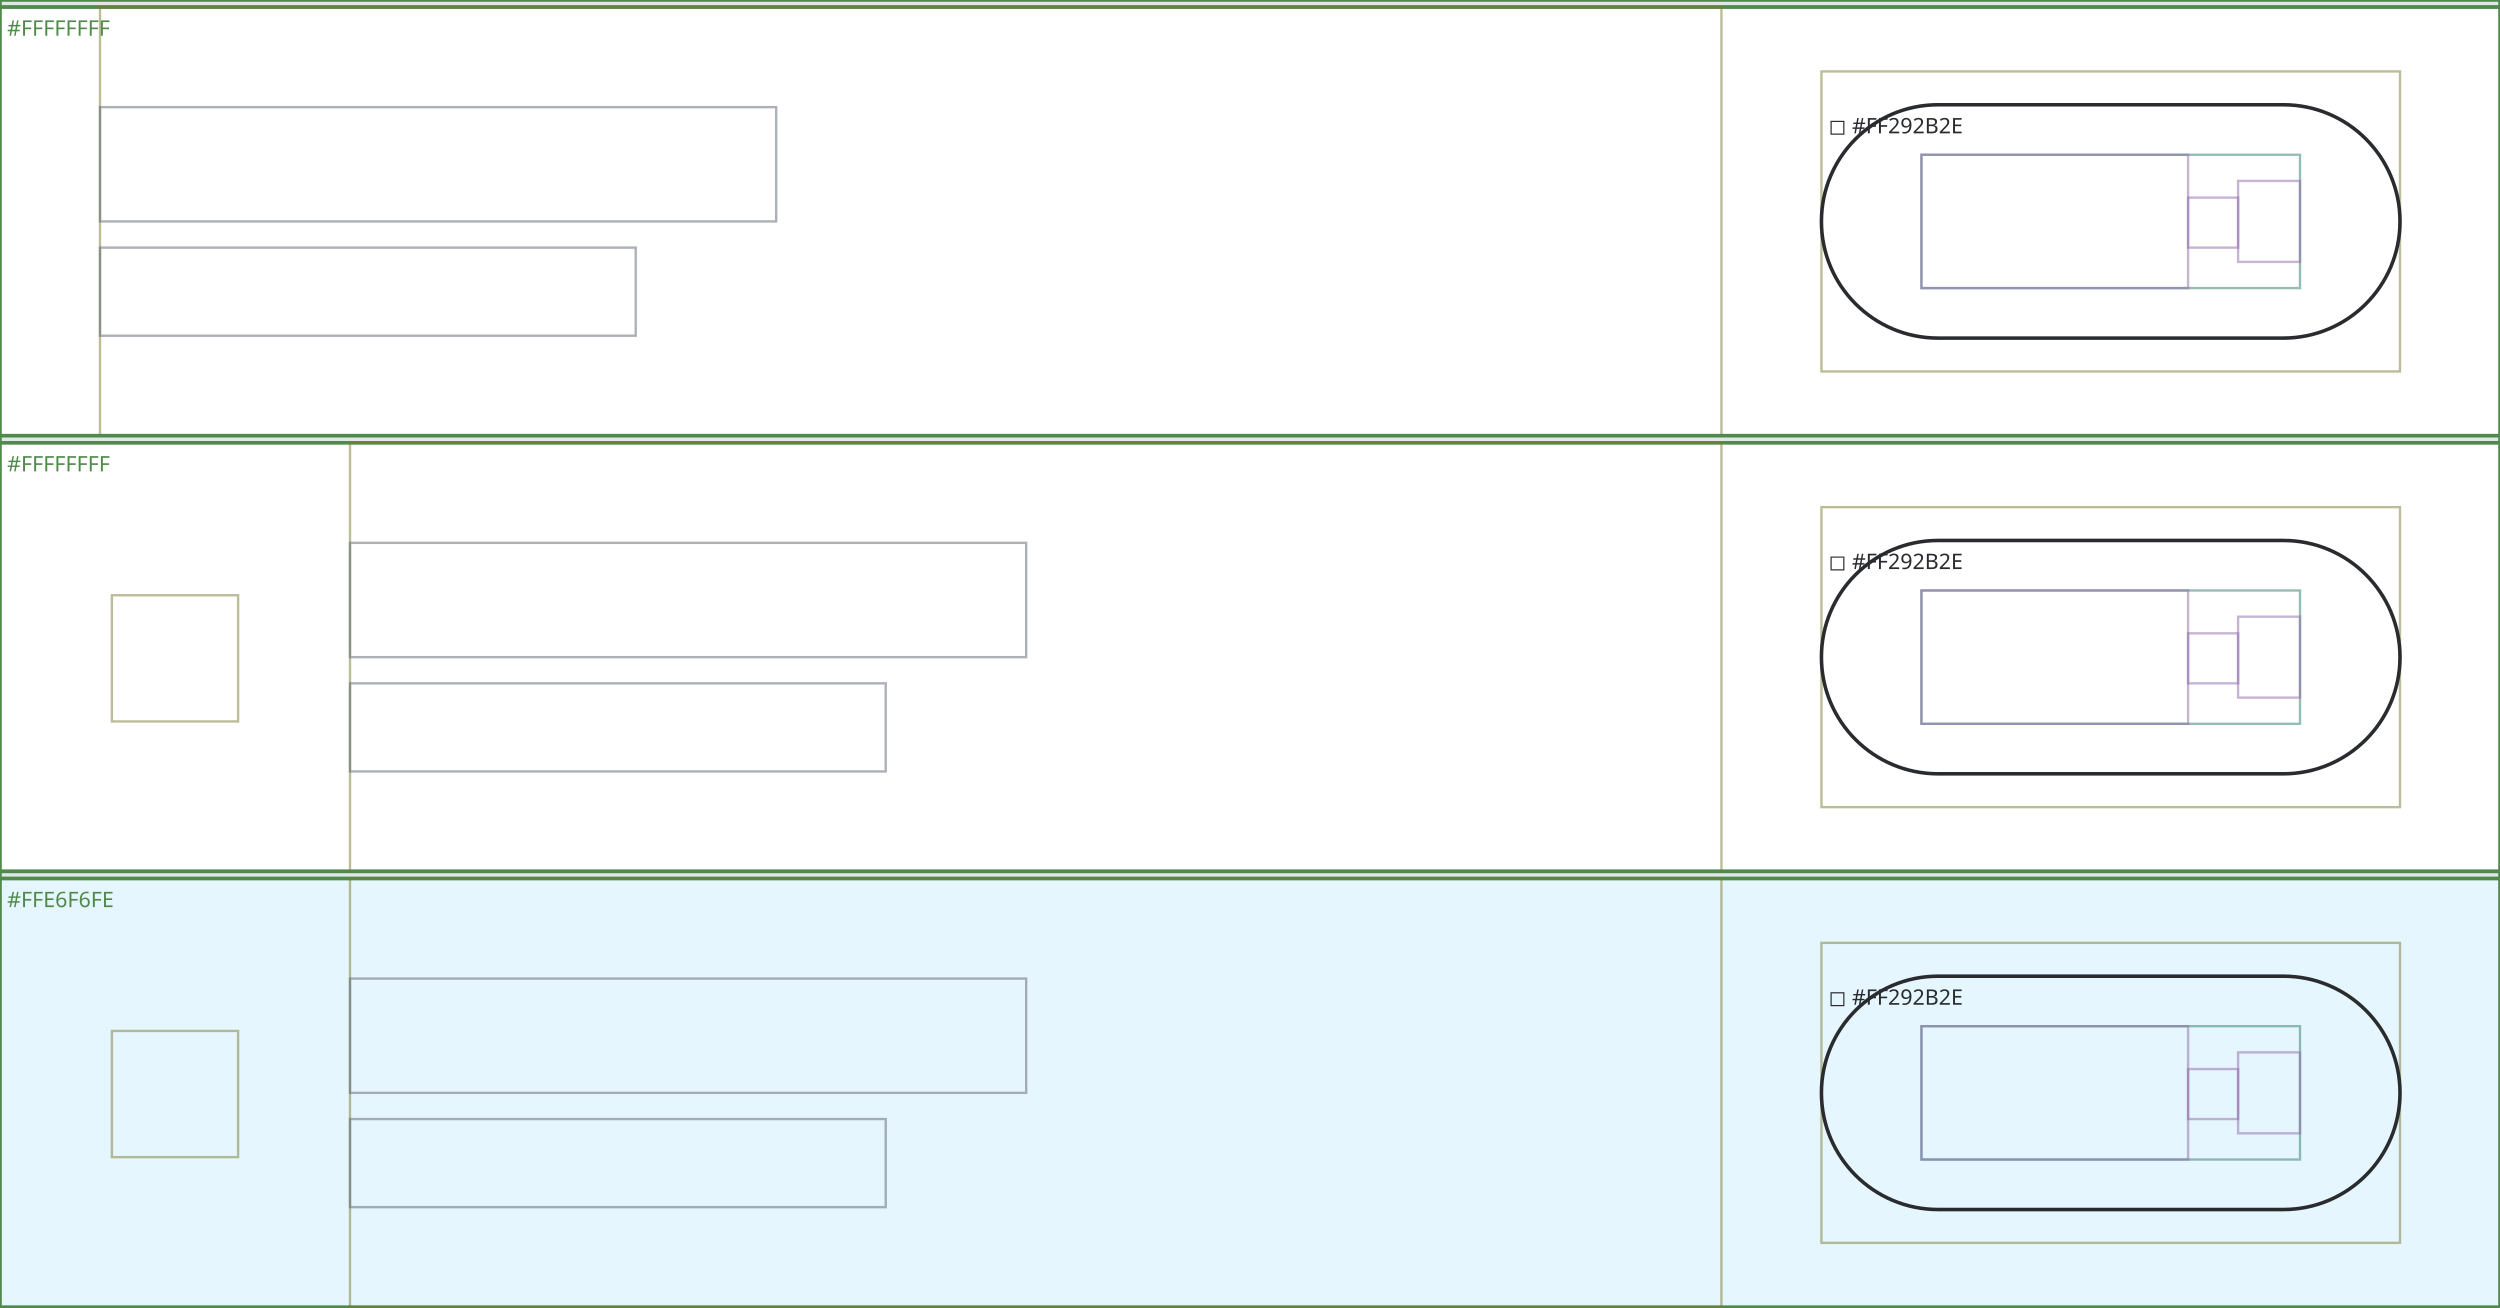
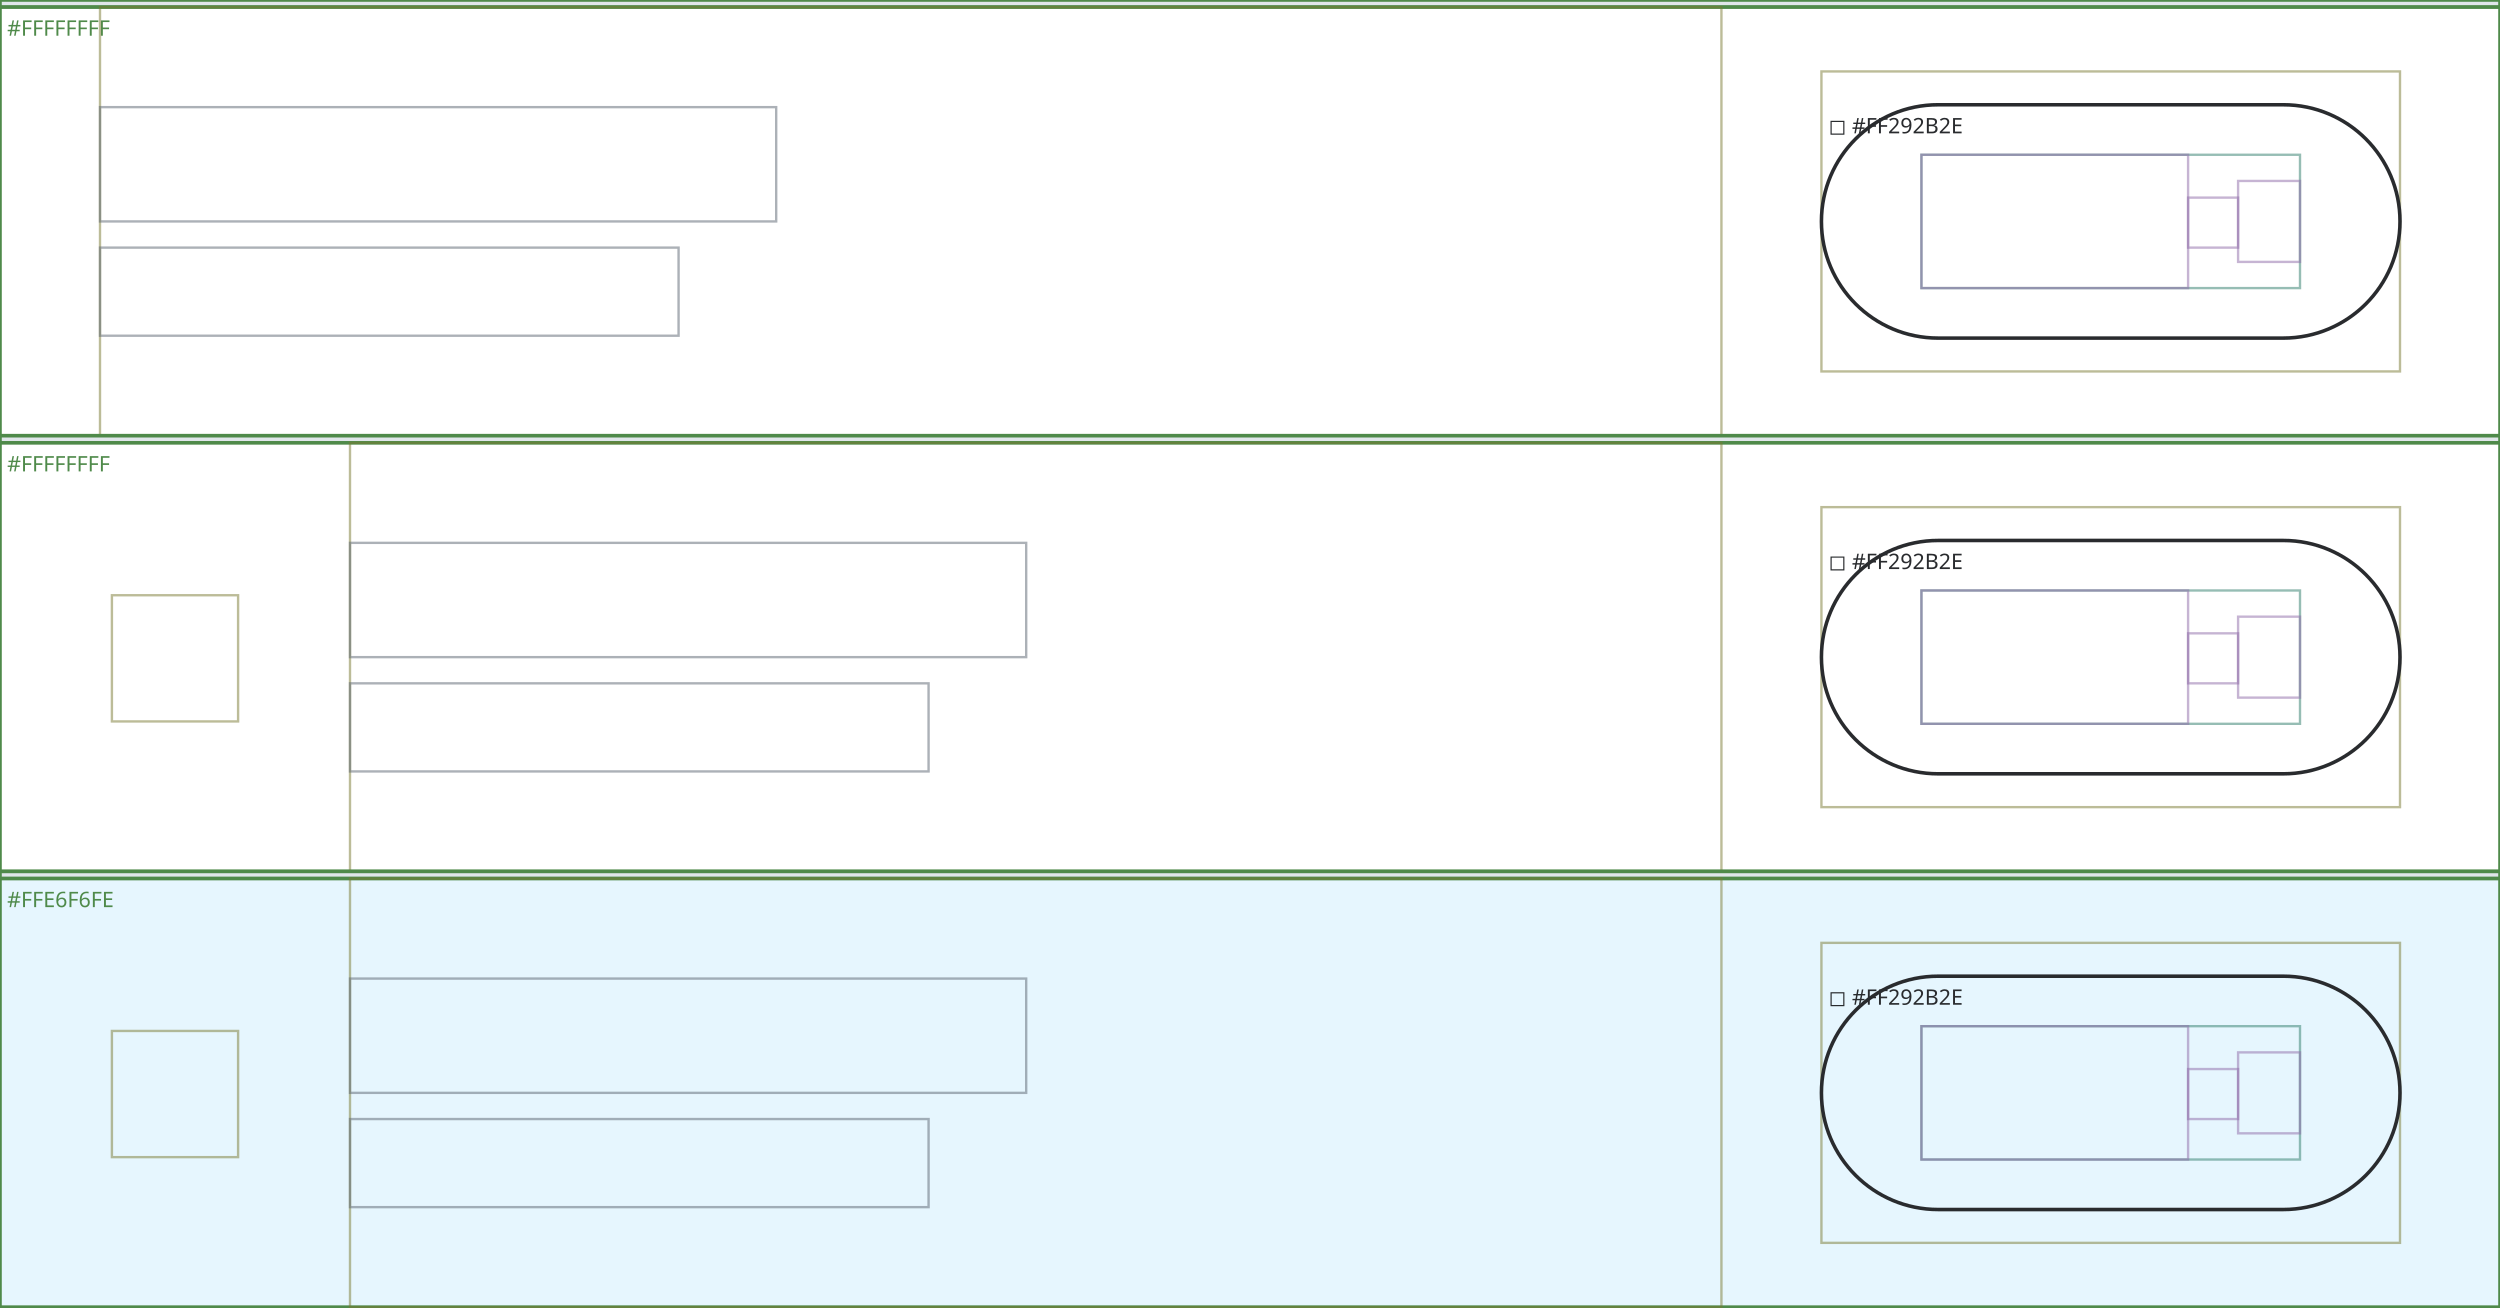
<svg xmlns="http://www.w3.org/2000/svg" viewBox="0 0 1050 549" width="1050" height="549" role="img" aria-label="Content/Bookmark row layout wireframe">
  <rect width="1050" height="549" fill="#ffffff" />
  <g>
    <rect x="0" y="0" width="1050" height="549" fill="none" fill-opacity="0" stroke="#5B6470" stroke-width="1" stroke-opacity="0.5" />
  </g>
  <g>
    <rect x="0" y="0" width="1050" height="549" fill="none" fill-opacity="0" stroke="#2E7D6B" stroke-width="1" stroke-opacity="0.5" />
  </g>
  <g>
    <rect x="0" y="0" width="1050" height="549" fill="#FFFFFF" fill-opacity="1" stroke="#8E6BA8" stroke-width="1.5" stroke-opacity="1" />
    <text x="3" y="12" font-family="system-ui, sans-serif" font-size="9" fill="#8E6BA8">#FFFFFFFF</text>
  </g>
  <g>
    <rect x="0" y="0" width="1050" height="549" fill="#FFFFFF" fill-opacity="1" stroke="#B0813B" stroke-width="1.5" stroke-opacity="1" />
    <text x="3" y="12" font-family="system-ui, sans-serif" font-size="9" fill="#B0813B">#FFFFFFFF</text>
  </g>
  <g>
    <rect x="0" y="0" width="1050" height="549" fill="none" fill-opacity="0" stroke="#3B72A8" stroke-width="1" stroke-opacity="0.5" />
  </g>
  <g>
    <rect x="0" y="0" width="1050" height="183" fill="none" fill-opacity="0" stroke="#A85B6B" stroke-width="1" stroke-opacity="0.5" />
  </g>
  <g>
    <rect x="0" y="0" width="1050" height="3" fill="#E0E6EA" fill-opacity="1" stroke="#4F8A4A" stroke-width="1.5" stroke-opacity="1" />
    <text x="3" y="12" font-family="system-ui, sans-serif" font-size="9" fill="#4F8A4A">#FFE0E6EA</text>
  </g>
  <g>
    <rect x="0" y="3" width="1050" height="180" fill="#FFFFFF" fill-opacity="1" stroke="#4F8A4A" stroke-width="1.5" stroke-opacity="1" />
    <text x="3" y="15" font-family="system-ui, sans-serif" font-size="9" fill="#4F8A4A">#FFFFFFFF</text>
  </g>
  <g>
    <rect x="42" y="3" width="681" height="180" fill="none" fill-opacity="0" stroke="#7A7A33" stroke-width="1" stroke-opacity="0.5" />
  </g>
  <g>
    <rect x="42" y="45" width="284" height="48" fill="none" fill-opacity="0" stroke="#5B6470" stroke-width="1" stroke-opacity="0.5" />
  </g>
  <g>
-     <rect x="42" y="104" width="225" height="37" fill="none" fill-opacity="0" stroke="#5B6470" stroke-width="1" stroke-opacity="0.5" />
+     <rect x="42" y="104" width="243" height="37" fill="none" fill-opacity="0" stroke="#5B6470" stroke-width="1" stroke-opacity="0.5" />
  </g>
  <g>
    <rect x="765" y="30" width="243" height="126" fill="none" fill-opacity="0" stroke="#7A7A33" stroke-width="1" stroke-opacity="0.5" />
  </g>
  <g>
    <path d="M814,44 H959 A49,49 0 0 1 1008,93 V93 A49,49 0 0 1 959,142 H814 A49,49 0 0 1 765,93 V93 A49,49 0 0 1 814,44 Z" fill="none" fill-opacity="0" stroke="#292B2E" stroke-width="1.5" stroke-opacity="1" />
    <text x="768" y="56" font-family="system-ui, sans-serif" font-size="9" fill="#292B2E">◻ #FF292B2E</text>
  </g>
  <g>
    <rect x="807" y="65" width="159" height="56" fill="none" fill-opacity="0" stroke="#2E7D6B" stroke-width="1" stroke-opacity="0.5" />
  </g>
  <g>
    <rect x="807" y="65" width="112" height="56" fill="none" fill-opacity="0" stroke="#8E6BA8" stroke-width="1" stroke-opacity="0.5" />
  </g>
  <g>
    <rect x="919" y="83" width="21" height="21" fill="none" fill-opacity="0" stroke="#8E6BA8" stroke-width="1" stroke-opacity="0.5" />
  </g>
  <g>
    <rect x="940" y="76" width="26" height="34" fill="none" fill-opacity="0" stroke="#8E6BA8" stroke-width="1" stroke-opacity="0.5" />
  </g>
  <g>
    <rect x="0" y="183" width="1050" height="183" fill="none" fill-opacity="0" stroke="#A85B6B" stroke-width="1" stroke-opacity="0.5" />
  </g>
  <g>
    <rect x="0" y="183" width="1050" height="3" fill="#E0E6EA" fill-opacity="1" stroke="#4F8A4A" stroke-width="1.5" stroke-opacity="1" />
    <text x="3" y="195" font-family="system-ui, sans-serif" font-size="9" fill="#4F8A4A">#FFE0E6EA</text>
  </g>
  <g>
    <rect x="0" y="186" width="1050" height="180" fill="#FFFFFF" fill-opacity="1" stroke="#4F8A4A" stroke-width="1.5" stroke-opacity="1" />
    <text x="3" y="198" font-family="system-ui, sans-serif" font-size="9" fill="#4F8A4A">#FFFFFFFF</text>
  </g>
  <g>
    <rect x="47" y="250" width="53" height="53" fill="none" fill-opacity="0" stroke="#7A7A33" stroke-width="1" stroke-opacity="0.5" />
  </g>
  <g>
    <rect x="147" y="186" width="576" height="180" fill="none" fill-opacity="0" stroke="#7A7A33" stroke-width="1" stroke-opacity="0.5" />
  </g>
  <g>
    <rect x="147" y="228" width="284" height="48" fill="none" fill-opacity="0" stroke="#5B6470" stroke-width="1" stroke-opacity="0.5" />
  </g>
  <g>
-     <rect x="147" y="287" width="225" height="37" fill="none" fill-opacity="0" stroke="#5B6470" stroke-width="1" stroke-opacity="0.5" />
+     <rect x="147" y="287" width="243" height="37" fill="none" fill-opacity="0" stroke="#5B6470" stroke-width="1" stroke-opacity="0.5" />
  </g>
  <g>
    <rect x="765" y="213" width="243" height="126" fill="none" fill-opacity="0" stroke="#7A7A33" stroke-width="1" stroke-opacity="0.5" />
  </g>
  <g>
    <path d="M814,227 H959 A49,49 0 0 1 1008,276 V276 A49,49 0 0 1 959,325 H814 A49,49 0 0 1 765,276 V276 A49,49 0 0 1 814,227 Z" fill="none" fill-opacity="0" stroke="#292B2E" stroke-width="1.5" stroke-opacity="1" />
    <text x="768" y="239" font-family="system-ui, sans-serif" font-size="9" fill="#292B2E">◻ #FF292B2E</text>
  </g>
  <g>
    <rect x="807" y="248" width="159" height="56" fill="none" fill-opacity="0" stroke="#2E7D6B" stroke-width="1" stroke-opacity="0.5" />
  </g>
  <g>
    <rect x="807" y="248" width="112" height="56" fill="none" fill-opacity="0" stroke="#8E6BA8" stroke-width="1" stroke-opacity="0.5" />
  </g>
  <g>
    <rect x="919" y="266" width="21" height="21" fill="none" fill-opacity="0" stroke="#8E6BA8" stroke-width="1" stroke-opacity="0.5" />
  </g>
  <g>
    <rect x="940" y="259" width="26" height="34" fill="none" fill-opacity="0" stroke="#8E6BA8" stroke-width="1" stroke-opacity="0.5" />
  </g>
  <g>
    <rect x="0" y="366" width="1050" height="183" fill="none" fill-opacity="0" stroke="#A85B6B" stroke-width="1" stroke-opacity="0.5" />
  </g>
  <g>
    <rect x="0" y="366" width="1050" height="3" fill="#E0E6EA" fill-opacity="1" stroke="#4F8A4A" stroke-width="1.5" stroke-opacity="1" />
    <text x="3" y="378" font-family="system-ui, sans-serif" font-size="9" fill="#4F8A4A">#FFE0E6EA</text>
  </g>
  <g>
    <rect x="0" y="369" width="1050" height="180" fill="#E6F6FE" fill-opacity="1" stroke="#4F8A4A" stroke-width="1.5" stroke-opacity="1" />
    <text x="3" y="381" font-family="system-ui, sans-serif" font-size="9" fill="#4F8A4A">#FFE6F6FE</text>
  </g>
  <g>
    <rect x="47" y="433" width="53" height="53" fill="none" fill-opacity="0" stroke="#7A7A33" stroke-width="1" stroke-opacity="0.5" />
  </g>
  <g>
    <rect x="147" y="369" width="576" height="180" fill="none" fill-opacity="0" stroke="#7A7A33" stroke-width="1" stroke-opacity="0.5" />
  </g>
  <g>
    <rect x="147" y="411" width="284" height="48" fill="none" fill-opacity="0" stroke="#5B6470" stroke-width="1" stroke-opacity="0.5" />
  </g>
  <g>
-     <rect x="147" y="470" width="225" height="37" fill="none" fill-opacity="0" stroke="#5B6470" stroke-width="1" stroke-opacity="0.5" />
+     <rect x="147" y="470" width="243" height="37" fill="none" fill-opacity="0" stroke="#5B6470" stroke-width="1" stroke-opacity="0.5" />
  </g>
  <g>
    <rect x="765" y="396" width="243" height="126" fill="none" fill-opacity="0" stroke="#7A7A33" stroke-width="1" stroke-opacity="0.5" />
  </g>
  <g>
    <path d="M814,410 H959 A49,49 0 0 1 1008,459 V459 A49,49 0 0 1 959,508 H814 A49,49 0 0 1 765,459 V459 A49,49 0 0 1 814,410 Z" fill="none" fill-opacity="0" stroke="#292B2E" stroke-width="1.5" stroke-opacity="1" />
    <text x="768" y="422" font-family="system-ui, sans-serif" font-size="9" fill="#292B2E">◻ #FF292B2E</text>
  </g>
  <g>
    <rect x="807" y="431" width="159" height="56" fill="none" fill-opacity="0" stroke="#2E7D6B" stroke-width="1" stroke-opacity="0.5" />
  </g>
  <g>
    <rect x="807" y="431" width="112" height="56" fill="none" fill-opacity="0" stroke="#8E6BA8" stroke-width="1" stroke-opacity="0.5" />
  </g>
  <g>
    <rect x="919" y="449" width="21" height="21" fill="none" fill-opacity="0" stroke="#8E6BA8" stroke-width="1" stroke-opacity="0.5" />
  </g>
  <g>
    <rect x="940" y="442" width="26" height="34" fill="none" fill-opacity="0" stroke="#8E6BA8" stroke-width="1" stroke-opacity="0.5" />
  </g>
</svg>
